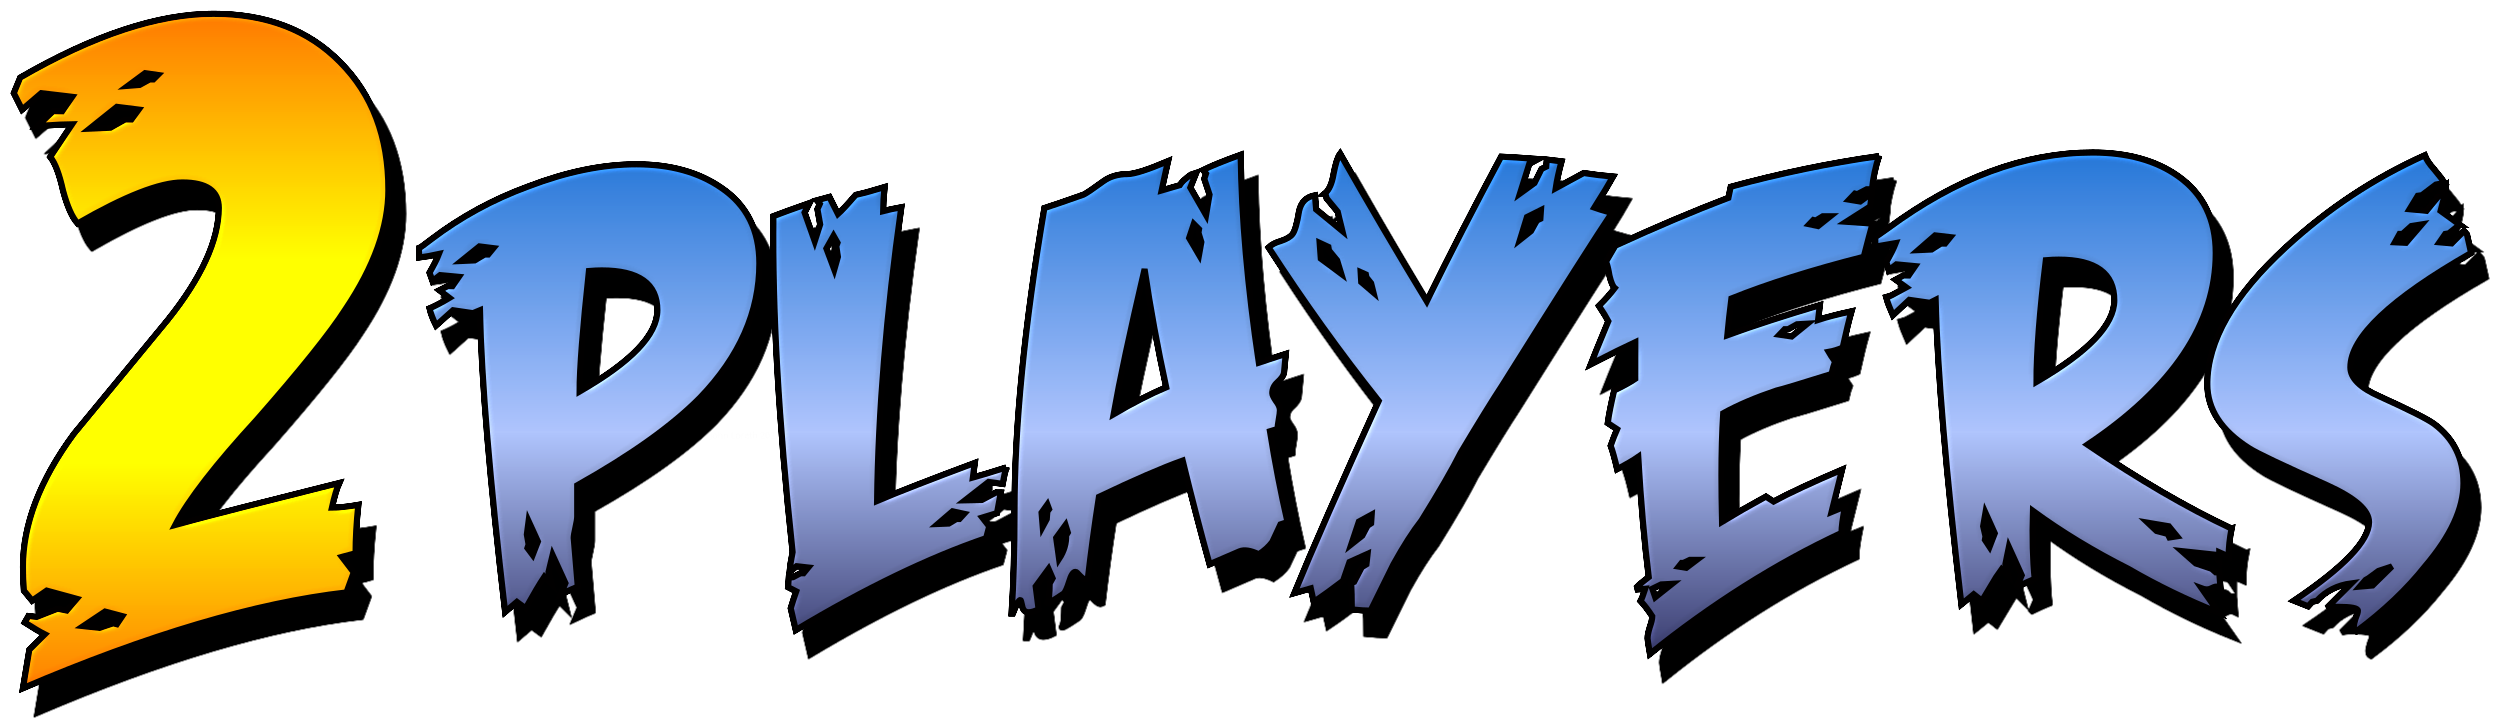
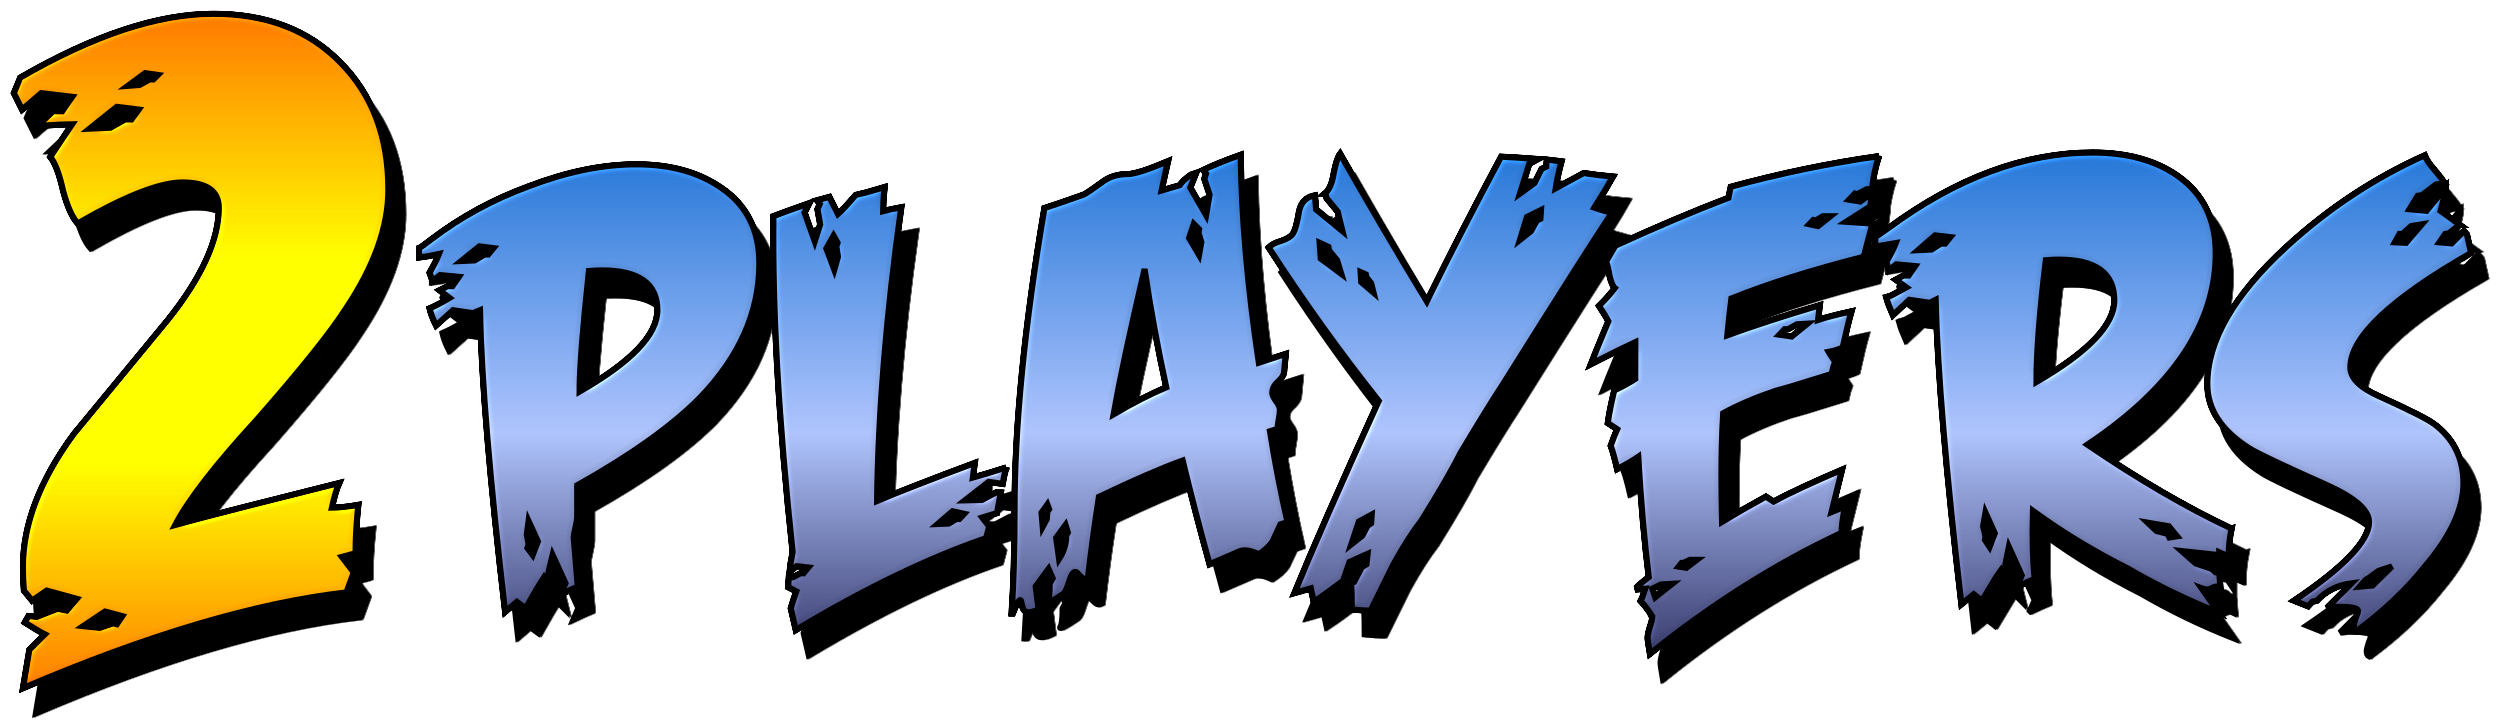
<svg xmlns="http://www.w3.org/2000/svg" height="165.366" viewBox="0 0 512.232 148.83" width="569.147">
  <linearGradient id="a" gradientUnits="userSpaceOnUse" x1="336.991" x2="336.991" y1="161.47" y2="57.732">
    <stop offset="0" stop-color="#373969" />
    <stop offset=".437" stop-color="#a7bbf1" />
    <stop offset="1" stop-color="#2170cc" />
  </linearGradient>
  <filter id="b" color-interpolation-filters="sRGB" height="1.112" width="1.021" x="-.007" y="-.03">
    <feGaussianBlur in="SourceGraphic" result="blur" stdDeviation=".926" />
    <feDiffuseLighting diffuseConstant="1" result="diffuse" surfaceScale="10">
      <feDistantLight azimuth="236" elevation="13" />
    </feDiffuseLighting>
    <feComposite in="diffuse" in2="diffuse" k1="1" k2="0" k3="0" k4="0" operator="arithmetic" result="composite1" />
    <feComposite in="composite1" in2="SourceGraphic" k1="1" k2="0" k3="1" k4="0" operator="arithmetic" result="fbSourceGraphic" />
    <feColorMatrix in="fbSourceGraphic" result="fbSourceGraphicAlpha" values="0 0 0 -1 0 0 0 0 -1 0 0 0 0 -1 0 0 0 0 1 0" />
    <feFlood in="fbSourceGraphic" result="flood" />
    <feComposite in="flood" in2="fbSourceGraphic" operator="in" result="composite1" />
    <feGaussianBlur in="composite1" result="blur" stdDeviation="0" />
    <feOffset dx="3" dy="5" result="offset" />
    <feComposite in="fbSourceGraphic" in2="offset" operator="over" result="composite2" />
  </filter>
  <filter id="c" color-interpolation-filters="sRGB" height="1.08" width="1.114" x="-.038" y="-.021">
    <feGaussianBlur in="SourceGraphic" result="blur" stdDeviation=".926" />
    <feDiffuseLighting diffuseConstant="1" result="diffuse" surfaceScale="10">
      <feDistantLight azimuth="236" elevation="13" />
    </feDiffuseLighting>
    <feComposite in="diffuse" in2="diffuse" k1="1" k2="0" k3="0" k4="0" operator="arithmetic" result="composite1" />
    <feComposite in="composite1" in2="SourceGraphic" k1="1" k2="0" k3="1" k4="0" operator="arithmetic" result="fbSourceGraphic" />
    <feColorMatrix in="fbSourceGraphic" result="fbSourceGraphicAlpha" values="0 0 0 -1 0 0 0 0 -1 0 0 0 0 -1 0 0 0 0 1 0" />
    <feFlood in="fbSourceGraphic" result="flood" />
    <feComposite in="flood" in2="fbSourceGraphic" operator="in" result="composite1" />
    <feGaussianBlur in="composite1" result="blur" stdDeviation="0" />
    <feOffset dx="3" dy="5" result="offset" />
    <feComposite in="fbSourceGraphic" in2="offset" operator="over" result="composite2" />
  </filter>
  <linearGradient id="d" gradientUnits="userSpaceOnUse" x1="46.776" x2="46.776" y1="168.274" y2="30.929">
    <stop offset="0" stop-color="#ff7a01" />
    <stop offset=".359" stop-color="#fffc00" />
    <stop offset=".603" stop-color="#ff0" />
    <stop offset="1" stop-color="#ff7501" />
  </linearGradient>
  <g transform="translate(1.074684 -27.5195)">
    <text fill="#ef00eb" font-family="TrasksHand" font-size="1.8" stroke="#0105ff" stroke-width="2.25" x="144.381" y="117.348">
      <tspan fill="#fafafa" fill-opacity=".4" font-size="1.8" stroke="none" stroke-width="2.25" x="144.381" y="117.348">John Loreth 2022</tspan>
    </text>
    <g stroke="#010000" stroke-width="1.25">
+       <path d="m81.139 71.493q0 11.387-8.773 24.453-4.667 7.28-18.107 22.587-12.693 13.813-16.8 21.653 11.2-2.987 33.6-8.587-.747 1.68-1.493 5.04 2.24 0 5.413-.56-.56 5.413-.56 9.893l-2.8.747 2.427 3.173-1.493 4.107q-27.813 3.173-66.267 19.6l1.307-7.84 3.173-3.173q-1.493-.747-4.107-2.427l.747-1.307 1.68.187 4.293-1.68 1.867.373 2.053-2.427-6.16-1.68-2.987 2.053-1.68-2.053q-.187-2.427-.187-4.853 0-13.067 10.453-27.253 9.52-11.573 19.227-23.333 10.453-13.067 10.453-22.96 0-5.227-7.467-5.227-6.907 0-21.467 8.4-1.68-1.867-2.987-6.72-1.12-5.04-2.613-6.907l4.48-6.72q-1.307 0-7.093.373l3.173-2.987h1.867l2.053-2.987-6.347-.747-3.92 3.36-1.68-3.36 1.307-3.173q22.587-13.067 39.573-13.067 16.24 0 25.947 9.893 9.893 9.893 9.893 26.133zm-47.227-23.52-2.613-.373-3.547 2.613 2.427-.187 2.053-1.12h.747zm-3.92 7.093-4.48-.56-5.6 4.48 4.293-.187 2.987-1.68h1.307zm-3.36 103.787-3.547-.933-4.48 2.987 3.36.373 2.8-.933.747.187zm481.238-74.407q-24.73 14.133-24.73 23.44 0 3.332 6.002 5.975 9.124 4.137 11.164 5.63 6.002 4.481 6.002 12.18 0 7.699-7.803 16.891-5.642 7.124-14.166 13.444-.48-.23-.48-1.034 0-.46.36-1.609.48-1.149.48-1.609 0-.804-4.082-.804-1.561 0-2.281.23l5.042-5.056q-4.322.575-7.083 3.562l-.96.23-.84.919-2.881-1.149q15.366-10.341 15.366-16.086 0-3.677-8.643-7.584-13.685-6.09-15.966-7.584-8.523-5.4-8.523-13.099 0-13.214 16.086-28.036 12.845-11.835 28.451-18.844.48 1.264 1.921 2.873 1.801 2.183 2.161 2.758l-1.801.345-2.881 2.183-.84.115-1.681 2.758 3.481.345 3.962-4.826q0 .804-1.08 4.826l3.962 2.873h-.12l-2.161 1.724-.72.115-1.2 1.724 2.521.23 2.521-2.528.6.689zm-10.084-5.86-2.161.345-1.801 1.609h-.6l-.96 1.724 2.281.115zm-6.122 70.091-2.761.919-2.041 1.494-.6.345-1.2 1.379 2.641-.23zm-32.867-7.749q-.6 3.028-.6 5.694l-1.921-.848v1.938l-.96-1.454-6.723-.727 2.881 2.544 3.241 1.09.84.727h.72l.24 3.15q-.48-.242-.84-.242-.36 0-1.321.485-.72.242-1.681-.121l3.481 4.967q-9.724-3.876-18.487-8.964-10.804-5.451-19.568-11.872-.24 8.237.36 13.931-1.2.485-3.481 1.575l-.12-.121.96-2.181-2.641-5.815-.72 3.513.6 2.423-1.441-1.454q-.12.121-3.962 6.542l-1.681-1.333q-1.441 1.211-2.521 2.059-4.682-40.097-5.282-62.387l-1.2.606-4.202-.606-3.361 3.15q-.96-2.181-1.321-3.513.12 0 4.082-2.181l-2.161-1.575 1.561-.848h1.08l1.321-1.938-3.842-.363-1.561 1.211-.48-1.696q1.321-2.302 1.921-3.876l-4.202.727v-1.938q.6-.363 2.641-1.817 21.008-15.506 41.896-15.506 10.684 0 17.527 4.846 7.683 5.451 7.683 15.748 0 21.684-26.29 39.249 15.846 10.781 29.532 17.202zm-24.009-46.76q0-8.359-11.404-8.359-1.2 0-2.641.121-1.921 15.748-1.921 24.955 15.966-9.207 15.966-16.717zm-33.613-12.962-3.121-.363-3.481 3.028 2.761-.121 1.921-1.211h.84zm46.458 61.297-1.681-2.059-4.322-.727 1.801 1.696 2.281.606.36.727zm-37.335-.606-1.921-4.24-.48 2.786.48 2.059-.12.727.96 1.454zm-23.742-77.287q-1.08 3.269-1.44 6.789h-1.08l-1.92 1.006-.48-.126-1.2 1.257 2.28.377 2.4-1.76q-.12 1.006-.36 2.766l-4.92 3.143 5.4.377q-.6 2.137-1.8 6.789-15.84 4.023-27.12 8.549-.48 3.772-.84 7.543 8.4-3.017 18.96-6.16-.12 1.006-.36 3.017 2.28-.754 6.84-1.76-.72 2.514-1.8 7.418-1.44.629-2.88.88.36.629 1.32 2.012-.36.88-.72 2.514-9.6 3.017-11.28 3.394-6.36 2.137-10.92 4.652-.36 5.783-.36 12.698 0 4.149.12 9.555 3.96-2.389 9-5.155l1.56 1.006q4.92-2.64 14.04-6.537-.12.503-2.16 8.675 1.8-.754 2.76-1.131-.72 3.646-.72 5.406-20.16 9.429-39.24 24.767-.48-2.766-.48-3.143 0-.88.48-2.389.48-1.383.48-2.137-1.32-2.012-2.4-3.143.36-.629.96-2.514l-1.56.126-.12-.503q.6-.629 2.4-2.012-1.32-10.561-2.16-24.641-1.44 1.006-4.32 2.514-.72-3.143-1.32-4.777.72-2.012 1.32-3.394l-1.92-1.257q.36-2.64 1.32-6.663 2.88-1.383 4.32-2.389v-7.543q-3 1.383-9.12 4.526.48-1.257 3.6-8.8-.6-1.131-1.92-3.143 2.04-2.012 3.24-3.646-.6-.503-1.08-2.514-.36-2.137-.72-2.892 1.2-2.012 1.92-3.269 12.6-5.783 23.16-9.806l.48-2.263q15.24-4.149 30.36-6.286zm-9.96 12.321h-1.56l-1.44.88-.48-.126-.84.88 1.8.377zm-4.68 22.001-2.16.126-1.8 1.006h-.72l-1.08 1.131 2.52.377zm-22.68 48.402h-1.44l-1.32.629h-.36l-.6.754 1.56.251zm-5.04 4.903-2.28.126-1.8.88.6 1.76zm-12.126-83.428q-1.2 2.16-3.84 6.36.96.36 3.6 1.08-4.08 6-22.44 35.28-3 4.56-8.52 13.8-2.52 5.04-8.04 13.92-2.64 3.36-5.76 9-2.28 4.68-4.68 9.48-1.44 0-3.84-.24 0-3.36-.12-5.4l.6-.24 1.56-3 .96-.6.24-2.16-3.72 1.68-1.32 3.84q-3.12 2.4-6 4.32l-.6-2.76-3.36.96q5.4-13.2 17.28-39.36-11.76-14.76-22.56-31.44.84-.84 2.52-1.32 1.8-.6 2.4-1.44.72-.96 1.32-4.68.6-2.76 3.24-3.24l.24 2.88 5.4 4.44-.96-3.96-2.28-2.76-.24-.96h-.12q1.32-1.08 1.8-4.08.6-3.12 1.32-4.08 8.88 15.6 17.76 30.24 7.2-14.64 15.24-29.64 2.64.12 7.56.48l-1.8.96-1.92 6.12 3-2.16 1.44-2.88.96-.48.12-1.44 3 .36q-.84 3.12-1.2 5.52 2.04-1.08 5.76-3.12 3.12.48 6 .72zm-14.76 6.84-2.88 1.44-1.44 4.68 2.28-1.8 1.2-2.16.72-.36zm-34.32 16.92-.48-1.92-.96-1.2-.12-.6-1.08-.48.12 2.04zm-6.6-3.84-.84-2.76-1.68-2.04-.12-.72-1.8-.84.24 3.24zm6.24 49.32-2.64 1.44-1.56 4.68 2.28-1.8 1.08-2.04.72-.48zm-17.261 1.533-1.44.48q-1.32 2.88-1.68 3.6-1.08 1.44-2.76 2.52-2.52-1.2-3.96-.6-1.44.6-6.12 2.64-2.76-9.96-5.52-21.24-6.36 2.28-17.16 7.44-1.32 8.52-2.28 16.8-.24.12-.48.12-.36 0-1.08-.72-.72-.84-.96-.84-.72 0-1.32 2.04-.6 1.92-1.08 2.4-3.72 2.52-3.36 1.8.48-.6.48-3.84l.6-1.08-.84-1.92-2.64 3.6.6 4.68q-1.2.6-2.04.6-1.08 0-1.32-1.32-.24-1.2-.36-1.2-.48 0-1.56 2.76h-.24q.6-9.24.6-20.88 0-26.04 6.12-62.16 2.64-.84 8.04-2.76.96-.48 4.08-2.76 2.04-1.44 4.92-1.44 2.04 0 8.28-2.64-.72 3.12-1.32 6 1.32-.36 3.72-1.08.6-.96 2.28-2.16.36-.12 1.08-.36l-1.2 3 3.24 5.64.72-4.2-1.08-3.24.36-1.08-.6-.72q2.4-1.2 7.68-3.12.24 19.2 3.72 42.6 2.16-.72 5.52-1.8-.12 1.2-.36 3.84-.12.84-1.32 1.92-1.08.96-1.08 2.28 0 .48.72 1.56.84 1.08.84 1.92 0 .6-.24 1.92-.24 1.32-.24 1.92l-1.56.48q1.56 9.72 3.6 18.6zm-17.64-57.36-.6-1.92.12-.72-1.08-1.08-.96 2.88 2.04 3.48zm-7.2 29.76q-2.64-12.12-4.44-24.24-4.56 19.56-6.36 29.76 6-3.48 10.8-5.52zm-24 24.96-.36-.96-1.2 1.68.24 2.88.84-1.56.12-1.56zm3.84 4.8-.48-1.56-1.92 2.64.6 4.32q1.56-2.4 1.44-4.8zm-12.608-13.339q-.375 1.195-.762 3.351l-2.875-.396-4.848 3.779 3.481-.076 2.899-1.524.96.012q-.257 1.317-.773 4.191l-3.012.922 1.417 1.818-.63 2.392q-17.597 6.018-39.001 18.829-.342-1.444-1.024-4.453.501-1.674 1.124-3.466l-1.669-.861.144-1.918.841-.109 1.57-.82.6.008.975-1.188-2.397-.27-1.455 1.182q.138-1.438.651-4.072-4.292-40.257-3.931-68.815 2.412-.93 7.354-2.667l-.984 1.908 2.086 5.907 1.124-3.466-.561-3.127.494-1.074-.591-.728 2.529-.688q.702 1.449 1.756 3.502 1.092-.946 3.65-3.914 2.527-.568 5.901-1.606-.272 2.517-.302 4.917 1.324-.343 3.73-.793-4.613 32.704-4.96 60.182 6.636-2.796 20.02-7.788l-.398 2.995q2.167-.573 6.867-2.073zm-34.498-43.159-.333-2.164.249-.717-.822-1.45-1.473 2.622 1.625 4.341zm25.857 52.651-2.394-.51-3.033 2.602 2.281-.091 1.572-.94.6.008zm-41.969-51.316q0 14.88-12.12 27.48-8.52 8.64-25.2 18v6.36q0 .72-.36 2.28-.36 1.56-.36 2.16 0 .12.84 9.96-1.2.48-3.48 1.56l.96-2.28-2.64-5.76-.84 3.48.6 2.4-1.44-1.44q-1.44 2.16-3.84 6.48l-1.8-1.32-2.4 2.04q-4.68-40.32-5.16-61.8l-1.44.6-4.08-.6-3.48 3.12q-.96-1.92-1.32-3.48 1.92-.84 4.08-2.16l-2.04-1.56 1.68-.84h.96l1.32-1.92-3.84-.36-1.56 1.2-.6-1.68q1.32-2.28 1.92-3.84-2.16.48-4.08.72v-1.92q.36-.12 2.52-1.8 9-6.84 19.8-10.8 11.88-4.56 22.2-4.56 10.44 0 17.4 4.8 7.8 5.28 7.8 15.48zm-20.88 9.6q0-8.16-11.4-8.16-1.2 0-2.64.12-1.92 17.76-1.92 24.72 15.96-9.12 15.96-16.68zm-33.6-12.72-2.88-.36-3.72 3 2.76-.12 2.04-1.2h.72zm9.12 60.12-1.92-4.2-.36 2.76.36 2.04-.24.72 1.08 1.44z" />
      <g fill="url(#a)" filter="url(#b)">
        <path d="m154.506 81.48q0 14.88-12.12 27.48-8.52 8.64-25.2 18v6.36q0 .72-.36 2.28-.36 1.56-.36 2.16 0 .12.84 9.96-1.2.48-3.48 1.56l.96-2.28-2.64-5.76-.84 3.48.6 2.4-1.44-1.44q-1.44 2.16-3.84 6.48l-1.8-1.32-2.4 2.04q-4.68-40.32-5.16-61.8l-1.44.6-4.08-.6-3.48 3.12q-.96-1.92-1.32-3.48 1.92-.84 4.08-2.16l-2.04-1.56 1.68-.84h.96l1.32-1.92-3.84-.36-1.56 1.2-.6-1.68q1.32-2.28 1.92-3.84-2.16.48-4.08.72v-1.92q.36-.12 2.52-1.8 9-6.84 19.8-10.8 11.88-4.56 22.2-4.56 10.44 0 17.4 4.8 7.8 5.28 7.8 15.48zm-20.88 9.6q0-8.16-11.4-8.16-1.2 0-2.64.12-1.92 17.76-1.92 24.72 15.96-9.12 15.96-16.68zm-33.6-12.72-2.88-.36-3.72 3 2.76-.12 2.04-1.2h.72zm9.12 60.12-1.92-4.2-.36 2.76.36 2.04-.24.72 1.08 1.44z" />
        <path d="m205.116 123.304q-.375 1.195-.762 3.351l-2.875-.396-4.848 3.779 3.481-.076 2.899-1.524.96.012q-.257 1.317-.773 4.191l-3.012.922 1.417 1.818-.63 2.392q-17.597 6.018-39.001 18.829-.342-1.444-1.024-4.453.501-1.674 1.124-3.466l-1.669-.861.144-1.918.841-.109 1.57-.82.6.008.975-1.188-2.397-.27-1.455 1.182q.138-1.438.651-4.072-4.292-40.257-3.931-68.815 2.412-.93 7.354-2.667l-.984 1.908 2.086 5.907 1.124-3.466-.561-3.127.494-1.074-.591-.728 2.529-.688q.702 1.449 1.756 3.502 1.092-.946 3.65-3.914 2.527-.568 5.901-1.606-.272 2.517-.302 4.917 1.324-.343 3.73-.793-4.613 32.704-4.96 60.182 6.636-2.796 20.02-7.788l-.398 2.995q2.167-.573 6.867-2.073zm-34.498-43.159-.333-2.164.249-.717-.822-1.45-1.473 2.622 1.625 4.341zm25.857 52.651-2.394-.51-3.033 2.602 2.281-.091 1.572-.94.6.008z" />
        <path d="m262.723 134.483-1.44.48q-1.32 2.88-1.68 3.6-1.08 1.44-2.76 2.52-2.52-1.2-3.96-.6-1.44.6-6.12 2.64-2.76-9.96-5.52-21.24-6.36 2.28-17.16 7.44-1.32 8.52-2.28 16.8-.24.12-.48.12-.36 0-1.08-.72-.72-.84-.96-.84-.72 0-1.32 2.04-.6 1.92-1.08 2.4-3.72 2.52-3.36 1.8.48-.6.48-3.84l.6-1.08-.84-1.92-2.64 3.6.6 4.68q-1.2.6-2.04.6-1.08 0-1.32-1.32-.24-1.2-.36-1.2-.48 0-1.56 2.76h-.24q.6-9.24.6-20.88 0-26.04 6.12-62.16 2.64-.84 8.04-2.76.96-.48 4.08-2.76 2.04-1.44 4.92-1.44 2.04 0 8.28-2.64-.72 3.12-1.32 6 1.32-.36 3.72-1.08.6-.96 2.28-2.16.36-.12 1.08-.36l-1.2 3 3.24 5.64.72-4.2-1.08-3.24.36-1.08-.6-.72q2.4-1.2 7.68-3.12.24 19.2 3.72 42.6 2.16-.72 5.52-1.8-.12 1.2-.36 3.84-.12.84-1.32 1.92-1.08.96-1.08 2.28 0 .48.72 1.56.84 1.08.84 1.92 0 .6-.24 1.92-.24 1.32-.24 1.92l-1.56.48q1.56 9.72 3.6 18.6zm-17.64-57.36-.6-1.92.12-.72-1.08-1.08-.96 2.88 2.04 3.48zm-7.2 29.76q-2.64-12.12-4.44-24.24-4.56 19.56-6.36 29.76 6-3.48 10.8-5.52zm-24 24.96-.36-.96-1.2 1.68.24 2.88.84-1.56.12-1.56zm3.84 4.8-.48-1.56-1.92 2.64.6 4.32q1.56-2.4 1.44-4.8z" />
        <path d="m329.424 63.71q-1.2 2.16-3.84 6.36.96.36 3.6 1.08-4.08 6-22.44 35.28-3 4.56-8.52 13.8-2.52 5.04-8.04 13.92-2.64 3.36-5.76 9-2.28 4.68-4.68 9.48-1.44 0-3.84-.24 0-3.36-.12-5.4l.6-.24 1.56-3 .96-.6.24-2.16-3.72 1.68-1.32 3.84q-3.12 2.4-6 4.32l-.6-2.76-3.36.96q5.4-13.2 17.28-39.36-11.76-14.76-22.56-31.44.84-.84 2.52-1.32 1.8-.6 2.4-1.44.72-.96 1.32-4.68.6-2.76 3.24-3.24l.24 2.88 5.4 4.44-.96-3.96-2.28-2.76-.24-.96h-.12q1.32-1.08 1.8-4.08.6-3.12 1.32-4.08 8.88 15.6 17.76 30.24 7.2-14.64 15.24-29.64 2.64.12 7.56.48l-1.8.96-1.92 6.12 3-2.16 1.44-2.88.96-.48.12-1.44 3 .36q-.84 3.12-1.2 5.52 2.04-1.08 5.76-3.12 3.12.48 6 .72zm-14.76 6.84-2.88 1.44-1.44 4.68 2.28-1.8 1.2-2.16.72-.36zm-34.32 16.92-.48-1.92-.96-1.2-.12-.6-1.08-.48.12 2.04zm-6.6-3.84-.84-2.76-1.68-2.04-.12-.72-1.8-.84.24 3.24zm6.24 49.32-2.64 1.44-1.56 4.68 2.28-1.8 1.08-2.04.72-.48z" />
        <path d="m383.911 59.511q-1.08 3.269-1.44 6.789h-1.08l-1.92 1.006-.48-.126-1.2 1.257 2.28.377 2.4-1.76q-.12 1.006-.36 2.766l-4.92 3.143 5.4.377q-.6 2.137-1.8 6.789-15.84 4.023-27.12 8.549-.48 3.772-.84 7.543 8.4-3.017 18.96-6.16-.12 1.006-.36 3.017 2.28-.754 6.84-1.76-.72 2.514-1.8 7.418-1.44.629-2.88.88.36.629 1.32 2.012-.36.88-.72 2.514-9.6 3.017-11.28 3.394-6.36 2.137-10.92 4.652-.36 5.783-.36 12.698 0 4.149.12 9.555 3.96-2.389 9-5.155l1.56 1.006q4.92-2.64 14.04-6.537-.12.503-2.16 8.675 1.8-.754 2.76-1.131-.72 3.646-.72 5.406-20.16 9.429-39.24 24.767-.48-2.766-.48-3.143 0-.88.48-2.389.48-1.383.48-2.137-1.32-2.012-2.4-3.143.36-.629.96-2.514l-1.56.126-.12-.503q.6-.629 2.4-2.012-1.32-10.561-2.16-24.641-1.44 1.006-4.32 2.514-.72-3.143-1.32-4.777.72-2.012 1.32-3.394l-1.92-1.257q.36-2.64 1.32-6.663 2.88-1.383 4.32-2.389v-7.543q-3 1.383-9.12 4.526.48-1.257 3.6-8.8-.6-1.131-1.92-3.143 2.04-2.012 3.24-3.646-.6-.503-1.08-2.514-.36-2.137-.72-2.892 1.2-2.012 1.92-3.269 12.6-5.783 23.16-9.806l.48-2.263q15.24-4.149 30.36-6.286zm-9.96 12.321h-1.56l-1.44.88-.48-.126-.84.88 1.8.377zm-4.68 22.001-2.16.126-1.8 1.006h-.72l-1.08 1.131 2.52.377zm-22.68 48.402h-1.44l-1.32.629h-.36l-.6.754 1.56.251zm-5.04 4.903-2.28.126-1.8.88.6 1.76z" />
        <path d="m456.152 135.829q-.6 3.028-.6 5.694l-1.921-.848v1.938l-.96-1.454-6.723-.727 2.881 2.544 3.241 1.09.84.727h.72l.24 3.15q-.48-.242-.84-.242-.36 0-1.321.485-.72.242-1.681-.121l3.481 4.967q-9.724-3.876-18.487-8.964-10.804-5.451-19.568-11.872-.24 8.237.36 13.931-1.2.485-3.481 1.575l-.12-.121.96-2.181-2.641-5.815-.72 3.513.6 2.423-1.441-1.454q-.12.121-3.962 6.542l-1.681-1.333q-1.441 1.211-2.521 2.059-4.682-40.097-5.282-62.387l-1.2.606-4.202-.606-3.361 3.15q-.96-2.181-1.321-3.513.12 0 4.082-2.181l-2.161-1.575 1.561-.848h1.08l1.321-1.938-3.842-.363-1.561 1.211-.48-1.696q1.321-2.302 1.921-3.876l-4.202.727v-1.938q.6-.363 2.641-1.817 21.008-15.506 41.896-15.506 10.684 0 17.527 4.846 7.683 5.451 7.683 15.748 0 21.684-26.29 39.249 15.846 10.781 29.532 17.202zm-24.009-46.76q0-8.359-11.404-8.359-1.2 0-2.641.121-1.921 15.748-1.921 24.955 15.966-9.207 15.966-16.717zm-33.613-12.962-3.121-.363-3.481 3.028 2.761-.121 1.921-1.211h.84zm46.458 61.297-1.681-2.059-4.322-.727 1.801 1.696 2.281.606.36.727zm-37.335-.606-1.921-4.24-.48 2.786.48 2.059-.12.727.96 1.454z" />
        <path d="m505.225 79.348q-24.73 14.133-24.73 23.44 0 3.332 6.002 5.975 9.124 4.137 11.164 5.63 6.002 4.481 6.002 12.18 0 7.699-7.803 16.891-5.642 7.124-14.166 13.444-.48-.23-.48-1.034 0-.46.36-1.609.48-1.149.48-1.609 0-.804-4.082-.804-1.561 0-2.281.23l5.042-5.056q-4.322.575-7.083 3.562l-.96.23-.84.919-2.881-1.149q15.366-10.341 15.366-16.086 0-3.677-8.643-7.584-13.685-6.09-15.966-7.584-8.523-5.4-8.523-13.099 0-13.214 16.086-28.036 12.845-11.835 28.451-18.844.48 1.264 1.921 2.873 1.801 2.183 2.161 2.758l-1.801.345-2.881 2.183-.84.115-1.681 2.758 3.481.345 3.962-4.826q0 .804-1.08 4.826l3.962 2.873h-.12l-2.161 1.724-.72.115-1.2 1.724 2.521.23 2.521-2.528.6.689zm-10.084-5.86-2.161.345-1.801 1.609h-.6l-.96 1.724 2.281.115zm-6.122 70.091-2.761.919-2.041 1.494-.6.345-1.2 1.379 2.641-.23z" />
      </g>
      <path d="m78.494 66.394q0 11.387-8.773 24.453-4.667 7.28-18.107 22.587-12.693 13.813-16.8 21.653 11.2-2.987 33.6-8.587-.747 1.68-1.493 5.04 2.24 0 5.413-.56-.56 5.413-.56 9.893l-2.8.747 2.427 3.173-1.493 4.107q-27.813 3.173-66.267 19.6l1.307-7.84 3.173-3.173q-1.493-.747-4.107-2.427l.747-1.307 1.68.187 4.293-1.68 1.867.373 2.053-2.427-6.16-1.68-2.987 2.053-1.68-2.053q-.187-2.427-.187-4.853 0-13.067 10.453-27.253 9.52-11.573 19.227-23.333 10.453-13.067 10.453-22.96 0-5.227-7.467-5.227-6.907 0-21.467 8.4-1.68-1.867-2.987-6.72-1.12-5.04-2.613-6.907l4.48-6.72q-1.307 0-7.093.373l3.173-2.987h1.867l2.053-2.987-6.347-.747-3.92 3.36-1.68-3.36 1.307-3.173q22.587-13.067 39.573-13.067 16.24 0 25.947 9.893 9.893 9.893 9.893 26.133zm-47.227-23.52-2.613-.373-3.547 2.613 2.427-.187 2.053-1.12h.747zm-3.92 7.093-4.48-.56-5.6 4.48 4.293-.187 2.987-1.68h1.307zm-3.36 103.787-3.547-.933-4.48 2.987 3.36.373 2.8-.933.747.187z" fill="url(#d)" filter="url(#c)" />
    </g>
  </g>
</svg>
